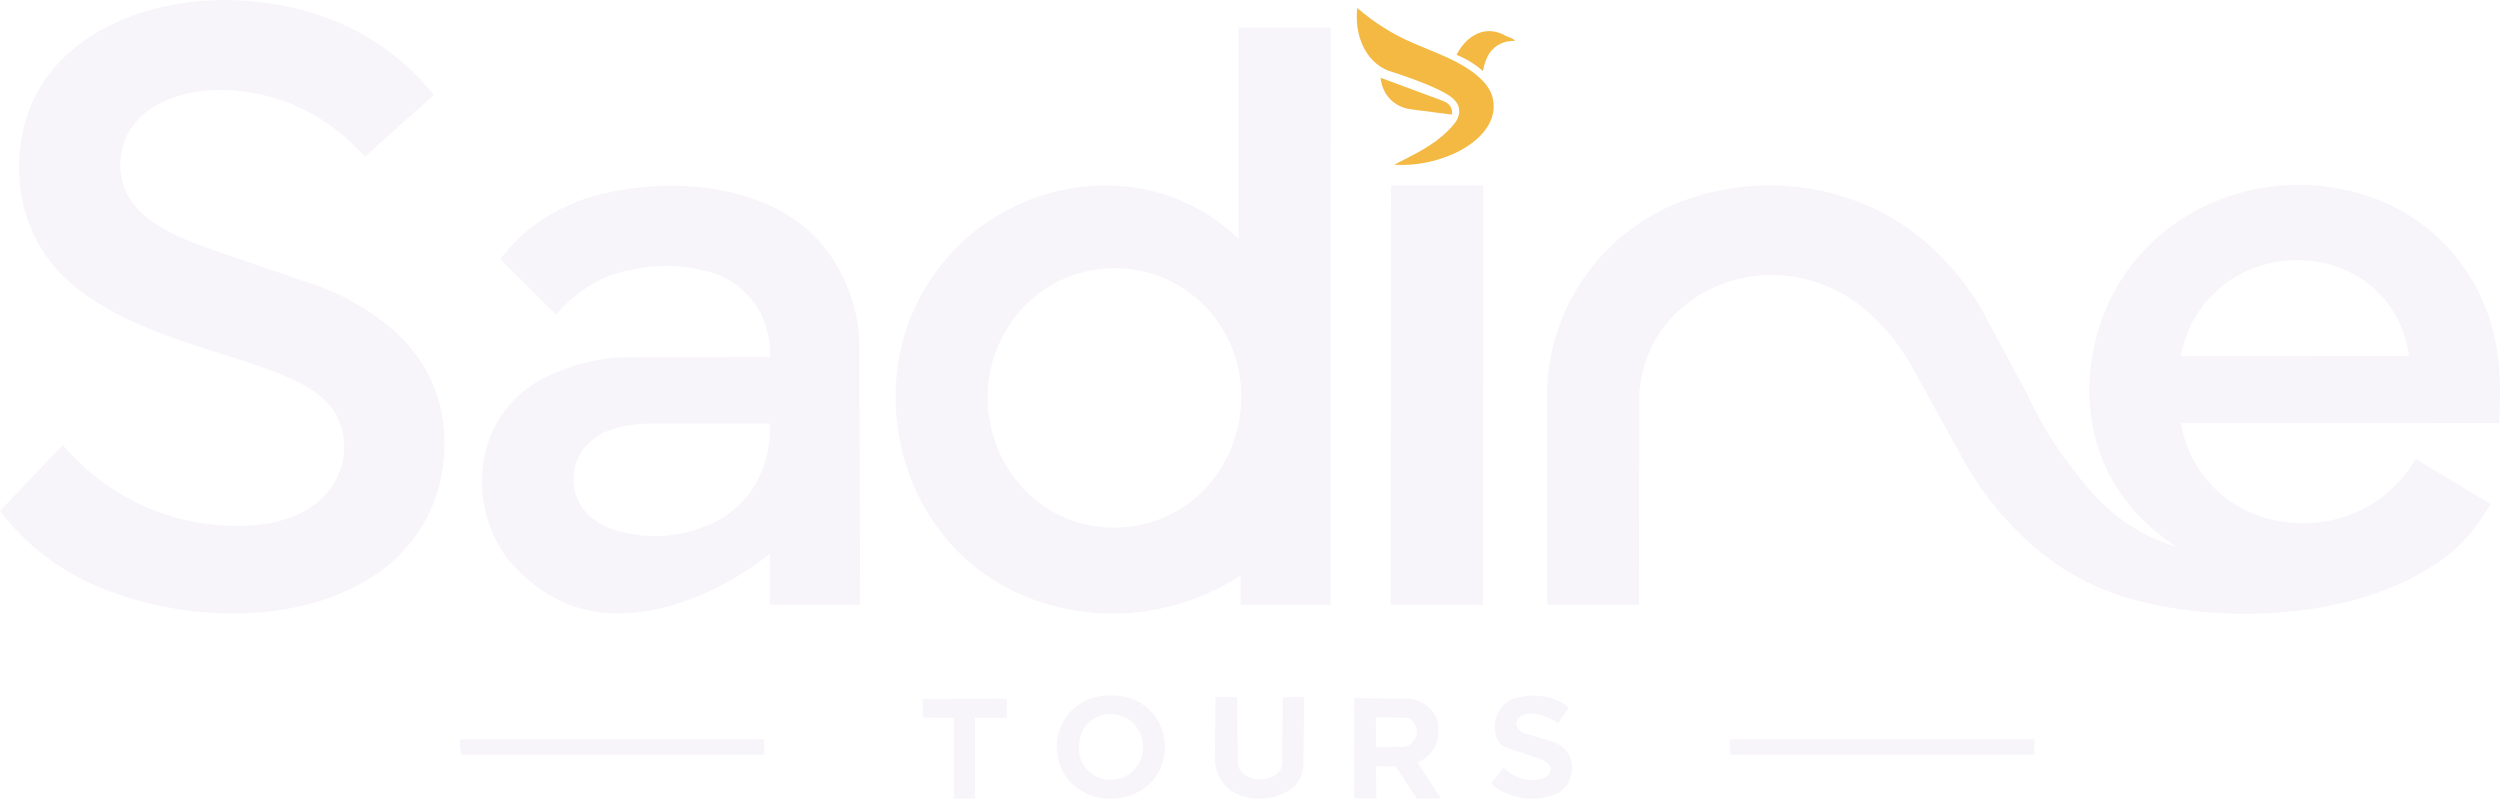
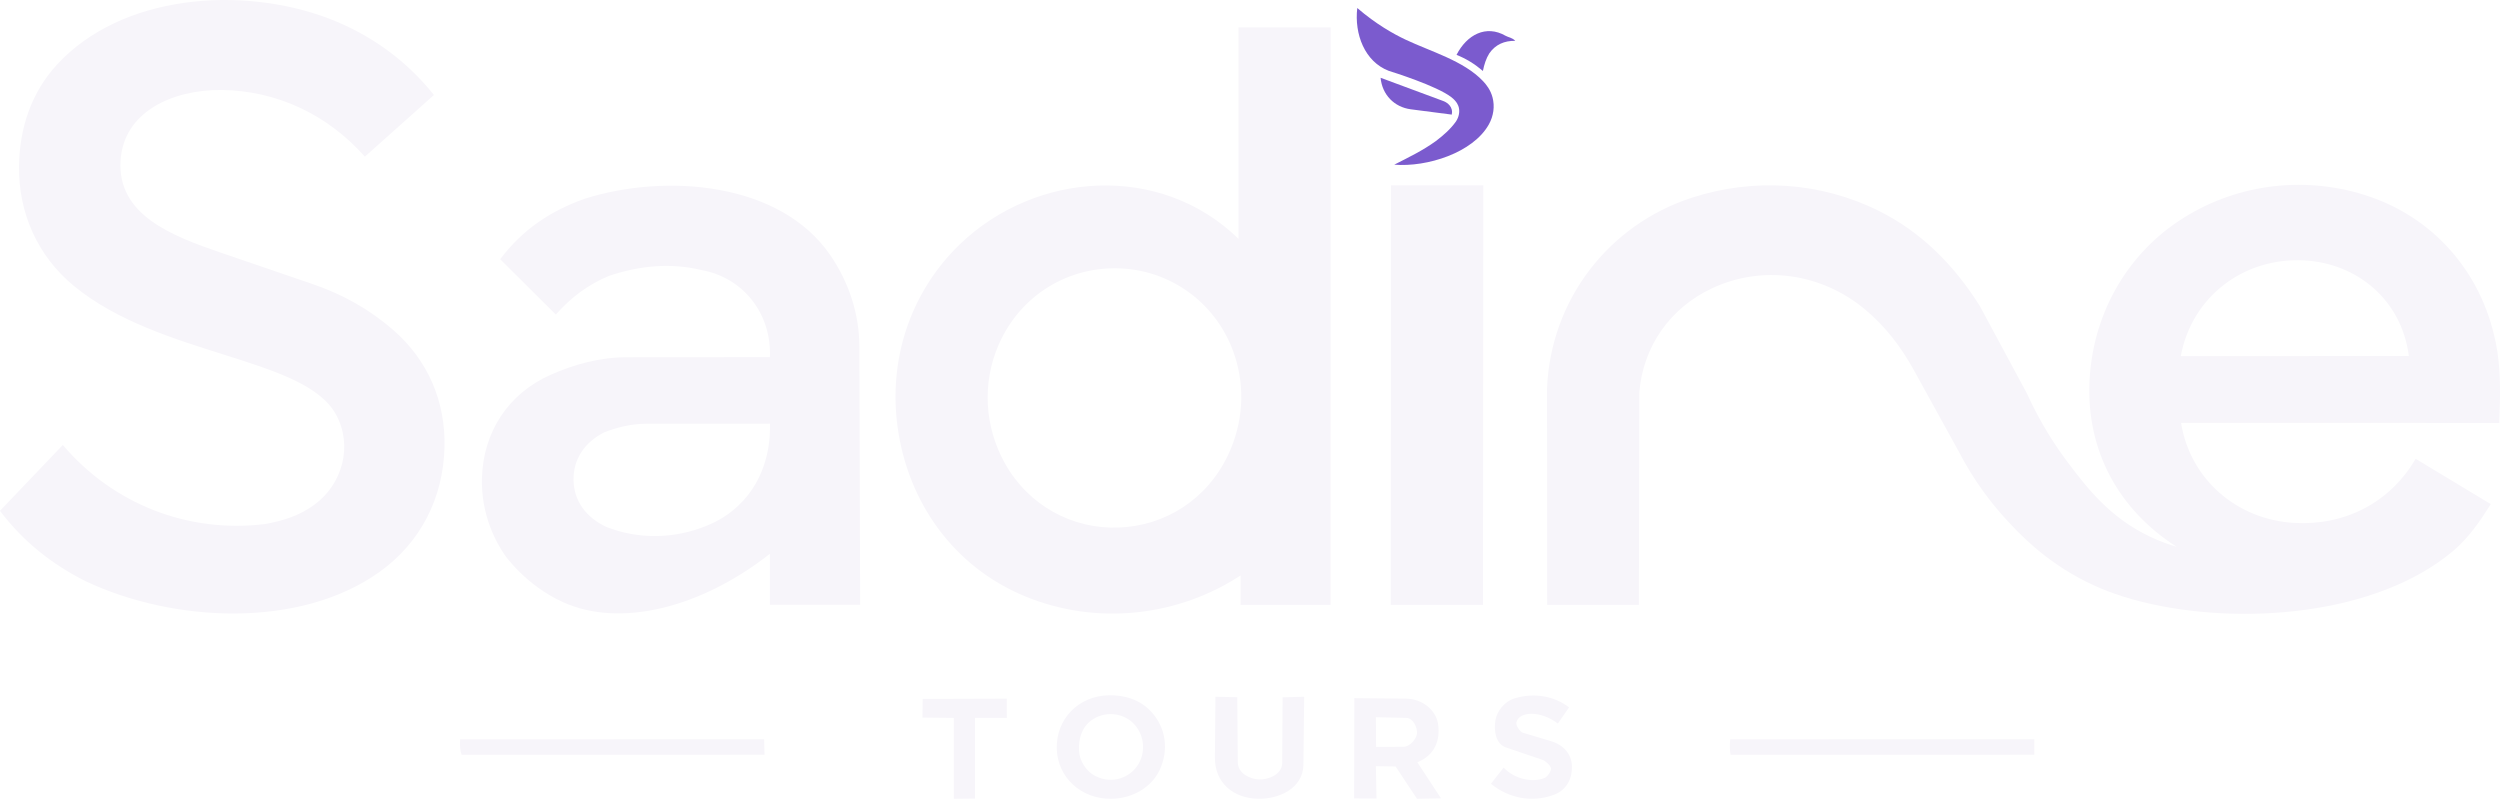
<svg xmlns="http://www.w3.org/2000/svg" viewBox="0 0 1180.44 377.17">
  <g>
    <path fill="#f7f5fa" d="M1178.34,161.32c-6.78-33.08-29.63-59.23-62.01-69.32-29.63-9.24-61.86-4.85-87.75,12.46-25.46,17.02-40.55,45.16-41.96,75.49-1.52,32.61,13.5,60.53,41.1,78.21-3.1-.89-7.53-2.37-12.57-4.76-18.78-8.92-29.46-22.72-38.63-34.86-5.71-7.56-12.98-18.48-19.51-32.85l-22.2-41.22c-11.97-19.03-27.37-34.79-47.67-44.89-27.53-13.69-59.17-15.71-88.35-6.2-39.5,12.87-66.59,48.42-68.32,89.94.02,35.17.03,67.11.06,102.27h43.31c.07-34.47.13-65.72.2-100.19,1.71-21.75,14.54-39.97,34.22-49.22,23.92-11.24,51.71-7.17,72.13,9.73,9.64,7.98,17.13,17.69,23.21,28.71l21.06,38.18c7.5,14.56,15.96,25.2,22.42,32.26,6.27,6.85,18.32,19.8,38.11,29.68,4.65,2.32,13.41,6.3,26.39,9.5,45.76,11.28,110.27,6.64,146.75-24.11,7.28-6.14,12.62-13.93,17.75-22.1l-35.47-21.39c-12.26,20.94-33.61,31.56-57.14,30.28-27.31-1.48-49.35-20.68-53.62-47.22l150.23.02c.52-13.11.9-25.64-1.72-38.42ZM1029.71,168.15c5.16-27.92,29.52-46.58,57.94-45.21,25.5,1.23,46.41,18.91,49.75,45.14l-107.69.07Z" />
    <path fill="#f7f5fa" d="M179.14,270.09c-37.7,26.9-97.33,23.89-138.68,4.36-16.14-8.1-29.67-18.92-40.47-33.26l29.67-31.08c23.8,28.04,59.26,41.72,95.22,37.37,8.78-1.53,16.48-3.96,23.61-9.19,13.26-9.73,18.19-27.83,10.19-42.51-14.94-27.41-83.1-27.26-123.77-60.75-17.12-14.09-26.26-34.5-25.93-56.73.26-17.89,5.83-34.65,17.95-47.82C57.42-2.64,113.96-6.89,155.17,8.71c19.71,7.56,36.41,19.53,49.73,36.14l-32.62,29.12c-17.71-19.98-41.61-31.15-67.69-31.49-23.14-.17-46.32,10.29-47.67,33.46-1.49,25.58,24.16,35.43,47.27,43.34l43.62,14.93c14.08,4.82,26.77,11.95,37.86,21.6,16.39,14.27,24.77,33.76,24.21,55.45-.62,23.85-11.24,44.92-30.74,58.83Z" />
    <path fill="#f7f5fa" d="M227.56,225.86c.58-22.03,12.57-40.09,32.35-48.85,11.27-4.99,23.3-8.32,36.03-8.33l67.6-.05c.79-20.34-12.38-37.58-32.52-41.16-14.56-3.49-29.27-1.99-43.42,2.78-9.73,4-17.85,10.03-25.15,18.28l-26.27-26.13c10.48-13.97,23.81-22.86,39.9-28.56,38.41-12.13,92.37-7.89,116,26.7,8.64,12.65,13.65,27.41,13.69,43.13l.37,121.91c-14.2,0-28.4,0-42.6,0v-24.09c-32.75,25.65-70.78,35.06-97.75,22.82-17.64-8.01-27.43-22.22-27.43-22.22-3.76-5.46-11.27-18.47-10.8-36.24ZM334.03,248.1c4.19-1.74,10.66-4.94,16.82-11.61,12.83-13.9,12.87-31.42,12.7-36.43-19.54.01-39.07.02-58.61.03-6.81,0-13.64,1.7-19.66,4.06-9.35,4.73-14.68,12.79-14.47,22.65.21,9.67,5.76,17.38,15.35,21.95,14.97,5.95,32.14,5.89,47.87-.65Z" />
    <path fill="#f7f5fa" d="M700.23,285.6c-14.51,0-29.03,0-43.54,0,.03-65.68.06-132.39.09-198.08h43.6c-.05,65.68-.1,132.4-.15,198.08Z" />
-     <path fill="#f4b942" d="M658.34,77.75c7.04-3.59,13.5-6.7,19.6-11.11,3.64-2.76,6.97-5.67,9.54-9.29,1.42-2.19,1.84-4.53,1.32-6.65-.19-.75-.79-2.71-3.52-4.82-6.95-5.37-27.8-11.89-29.57-12.44-11.33-4.34-16.28-17.33-14.84-29.65,8.98,7.71,17.11,12.23,22.74,14.9,12.03,5.7,27.46,9.96,36.61,19.58,1.54,1.62,3.59,4.15,4.53,7.78,1.08,4.15.51,8.67-1.78,12.75-7.47,13.29-29.07,20.22-44.62,18.96Z" />
-     <path fill="#f4b942" d="M681.2,47.6c.31.1,3.47,1.14,4.25,4.05.26.98.17,1.86.04,2.46l-19.33-2.5c-7.78-1.01-13.53-6.85-14.28-14.89,9.78,3.63,19.55,7.26,29.33,10.88Z" />
-     <path fill="#f4b942" d="M703.24,25.15c-1.54,2.47-2.42,5.24-3.05,8.36-3.89-3.33-7.85-5.76-12.45-7.61,4.85-9.48,13.9-14.34,23.17-9,1.32.76,3.2.87,4.55,2.39-5.09-.11-9.33,1.73-12.22,5.87Z" />
+     <path fill="#7B5BCE" d="M658.34,77.75c7.04-3.59,13.5-6.7,19.6-11.11,3.64-2.76,6.97-5.67,9.54-9.29,1.42-2.19,1.84-4.53,1.32-6.65-.19-.75-.79-2.71-3.52-4.82-6.95-5.37-27.8-11.89-29.57-12.44-11.33-4.34-16.28-17.33-14.84-29.65,8.98,7.71,17.11,12.23,22.74,14.9,12.03,5.7,27.46,9.96,36.61,19.58,1.54,1.62,3.59,4.15,4.53,7.78,1.08,4.15.51,8.67-1.78,12.75-7.47,13.29-29.07,20.22-44.62,18.96Z" />
+     <path fill="#7B5BCE" d="M681.2,47.6c.31.1,3.47,1.14,4.25,4.05.26.98.17,1.86.04,2.46l-19.33-2.5c-7.78-1.01-13.53-6.85-14.28-14.89,9.78,3.63,19.55,7.26,29.33,10.88Z" />
+     <path fill="#7B5BCE" d="M703.24,25.15c-1.54,2.47-2.42,5.24-3.05,8.36-3.89-3.33-7.85-5.76-12.45-7.61,4.85-9.48,13.9-14.34,23.17-9,1.32.76,3.2.87,4.55,2.39-5.09-.11-9.33,1.73-12.22,5.87Z" />
    <g>
      <path fill="#f7f5fa" d="M361,356.38l-143.02.02c-.77-1.99-.92-4.45-.71-7.29l143.53-.06.19,7.33Z" />
      <path fill="#f7f5fa" d="M960.54,356.38l-143.43.03c-.37-2.39-.42-4.68-.14-7.32l143.58-.03v7.32Z" />
      <g>
        <path fill="#f7f5fa" d="M669.08,377.17l-10.12-15.26-9.3-.14.29,15.27-10.57-.05.11-47.34,24.38.23c7.87.07,14.2,5.56,15.15,11.97,1.16,7.8-1.65,14.82-9.8,18.07l11.19,17.04-11.34.21ZM662.71,352.61c3.11-.02,6.17-3.86,6.36-6.26.23-2.88-1.83-7.29-5-7.37l-14.4-.33.08,14.05,12.95-.09Z" />
        <path fill="#f7f5fa" d="M543.51,335.98c7.23,7.76,8.33,18.37,4.08,27.52-3.82,8.23-12.82,13.55-22.83,13.67-14.38.17-25.42-10.19-25.78-23.62-.38-13.88,10.07-24.97,24.61-25.26,7.26-.14,14.61,1.99,19.92,7.69ZM517.44,366.53c7.7,3.85,16.25.74,20.11-5.76,3.62-6.11,2.73-14.33-2.69-19.51-4.96-4.74-13.42-5.68-19.63-1.06-4.53,3.37-6.09,8.84-5.73,14.53.27,4.16,2.93,9.31,7.93,11.81Z" />
        <path fill="#f7f5fa" d="M605.62,329.26l10.18-.27-.36,32.08c-.13,11.2-11.6,16.33-21.51,16.09-11.67-.28-20.38-7.57-20.28-19.51l.25-28.65,10.3.2.26,30.77c.05,5.35,5.9,7.86,9.9,8.07,4.29.23,11.02-2.26,11.06-7.75l.2-31.04Z" />
        <path fill="#f7f5fa" d="M733.61,375.31c-10.32,3.83-21.26,1.57-29.63-5.22l6-7.65c5.17,5.48,13.65,7.24,19.38,4.88,1.35-.56,3.16-3.33,3-4.51-.2-1.37-2.63-3.55-3.98-4.01l-17.29-5.87c-4.95-1.68-5.81-8.07-4.97-12.89.72-4.15,4.1-8.8,9.08-10.3,9.11-2.76,18.52-1.17,25.68,4.26l-5.3,7.64c-8.16-6.27-18.53-5.89-19.59-.41-.27,1.38,1.71,4.35,3.15,4.79l13.2,3.94c6.14,1.83,9.74,6.29,9.89,11.8.16,5.61-2.24,11.2-8.61,13.57Z" />
        <polygon fill="#f7f5fa" points="460.37 377.07 450.37 377.17 450.38 338.98 435.56 338.83 435.67 330.02 475.37 329.89 475.4 338.98 460.35 338.96 460.37 377.07" />
      </g>
    </g>
    <path fill="#f7f5fa" d="M628.32,12.93h-43.55l.04,99.85c-37.1-36.14-95.92-31.76-131.53,2.51-22.23,21.4-33.23,51.75-29.83,83.25,3.81,35.32,24.21,66.6,57.33,81.62,33.55,15.22,72.54,11.86,103.04-7.21.66-.41,1.3-.83,1.95-1.26v13.92c14.16,0,28.33-.01,42.49-.02v-96.35l.06-176.31ZM579.84,214.89c-9.89,20.91-29.69,33.43-51.67,34.21-22,.79-42.55-10.46-53.65-30.28-9.68-17.28-10.9-37.98-2.94-56.15,10.23-23.35,33.04-37.23,58.06-35.91,24.2,1.27,45.59,17.24,53.38,41.24,4.97,15.31,3.96,31.8-3.17,46.89Z" />
  </g>
</svg>
